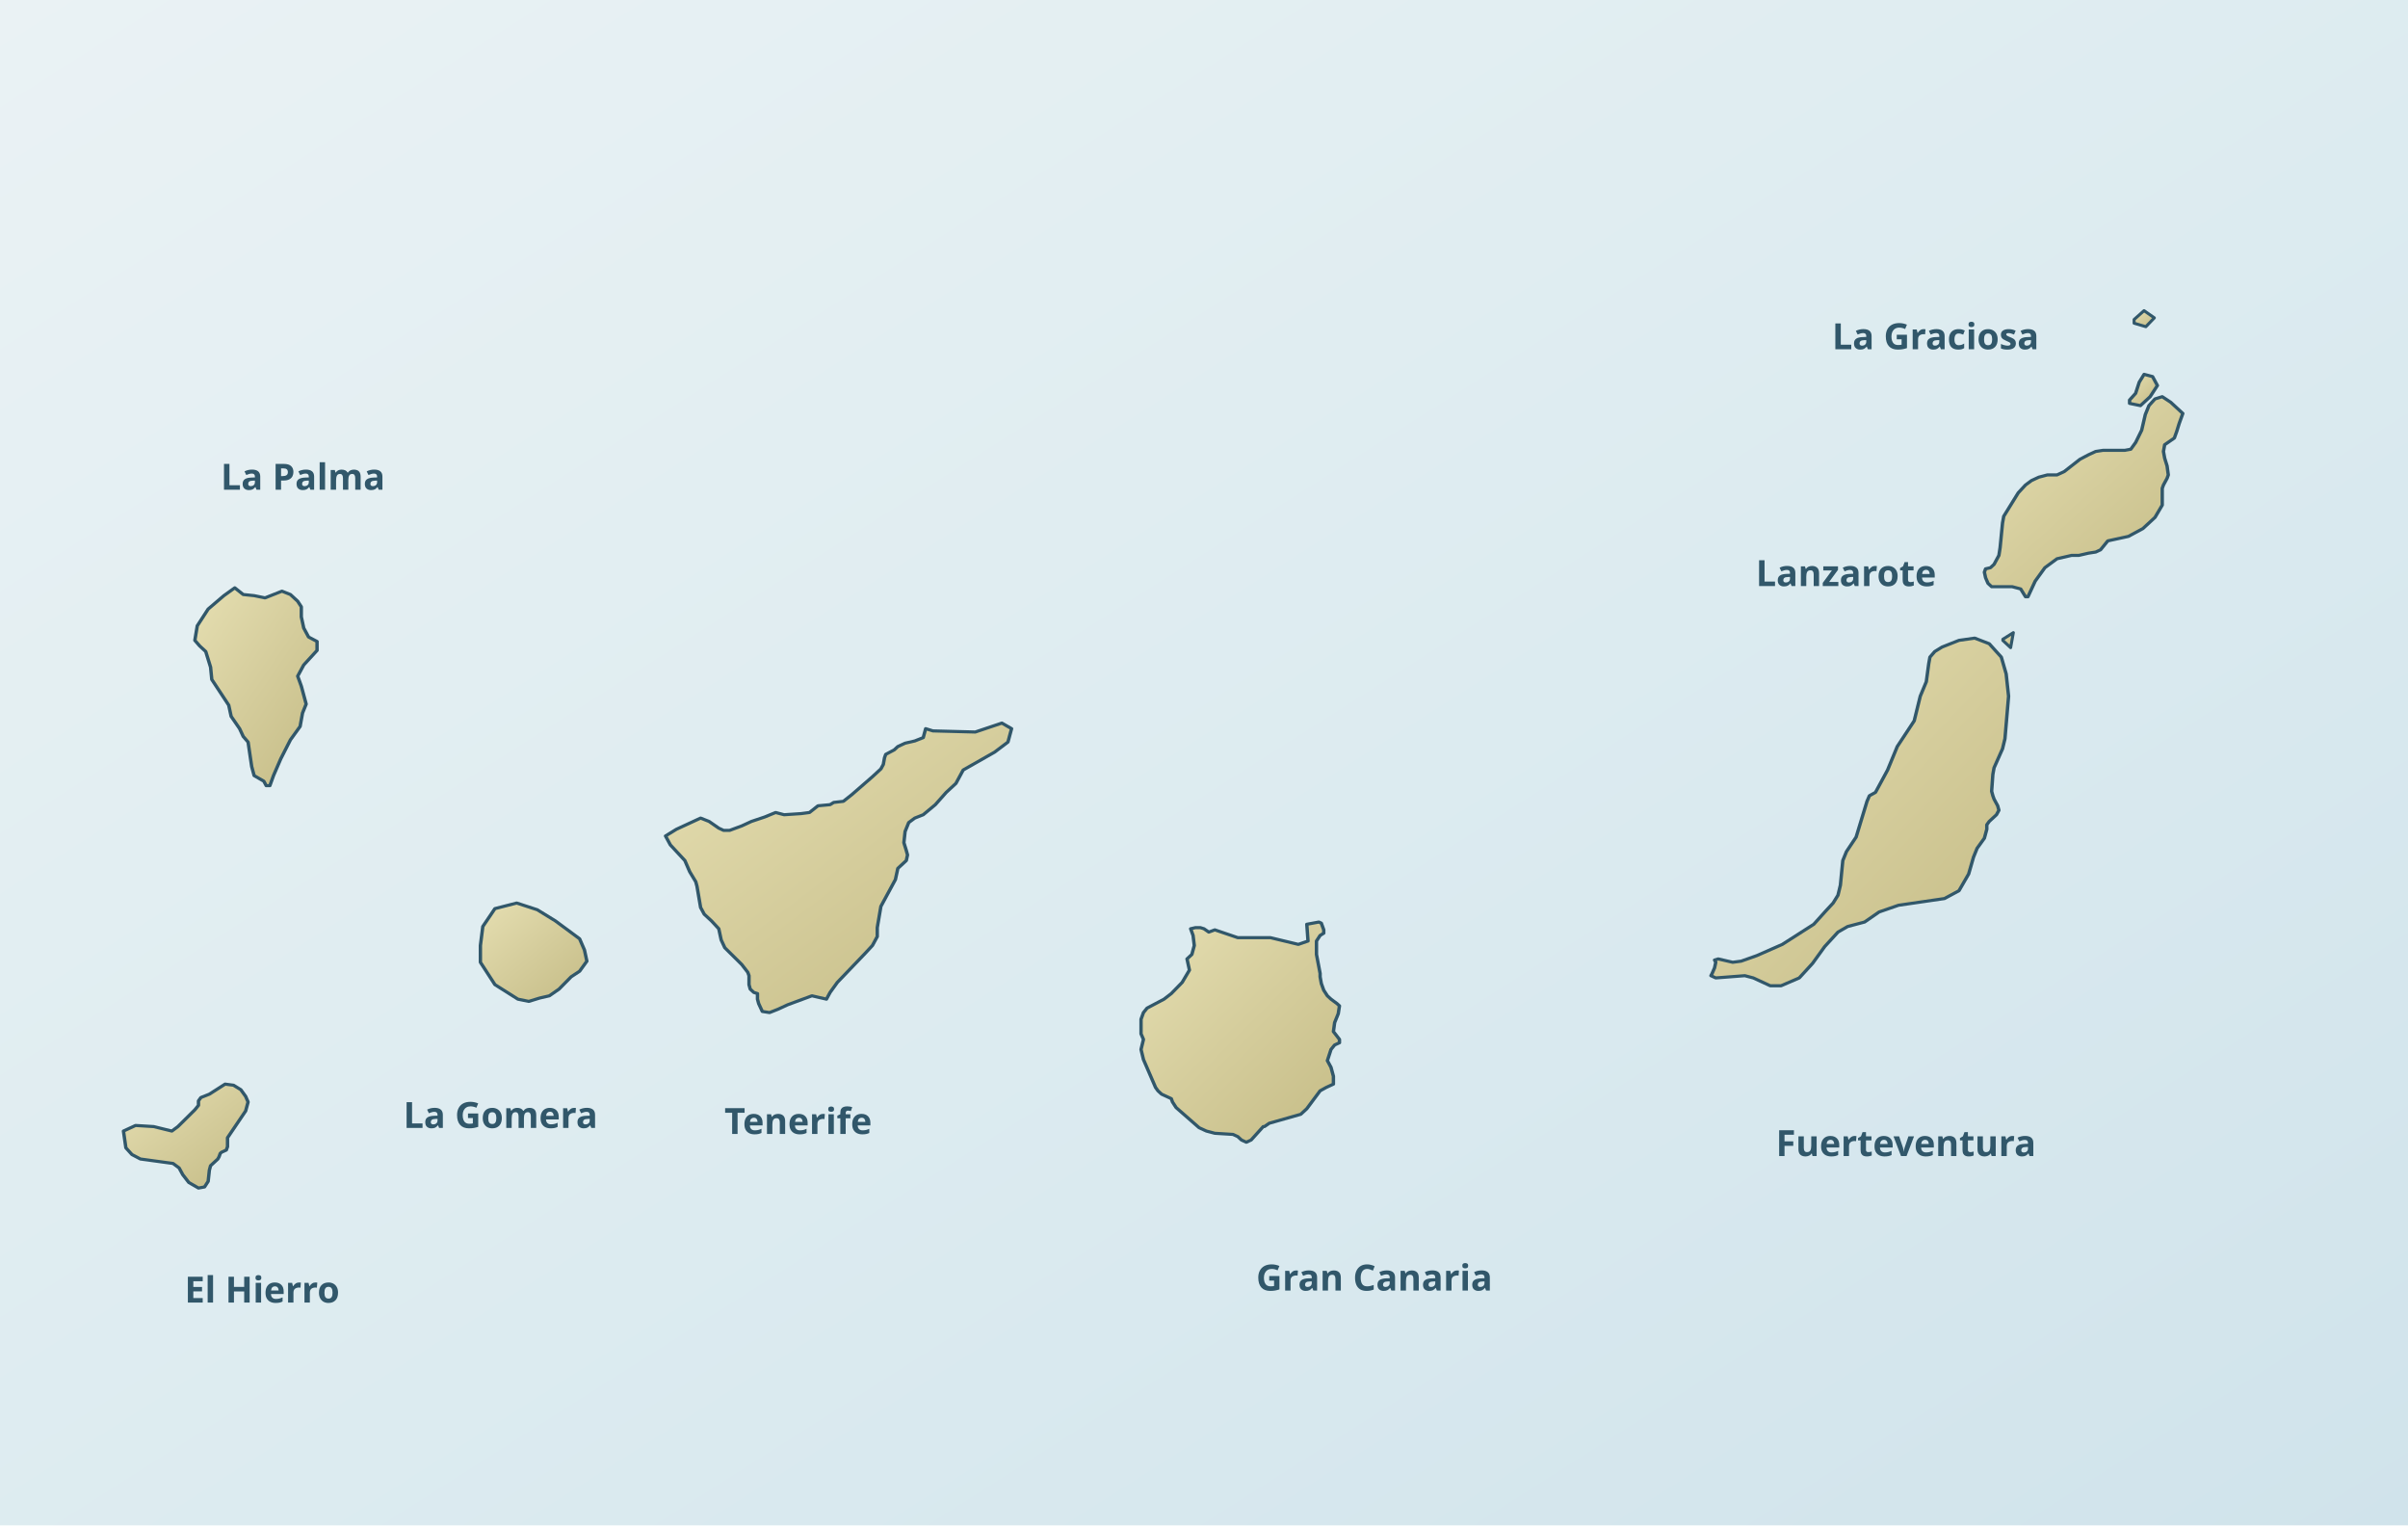
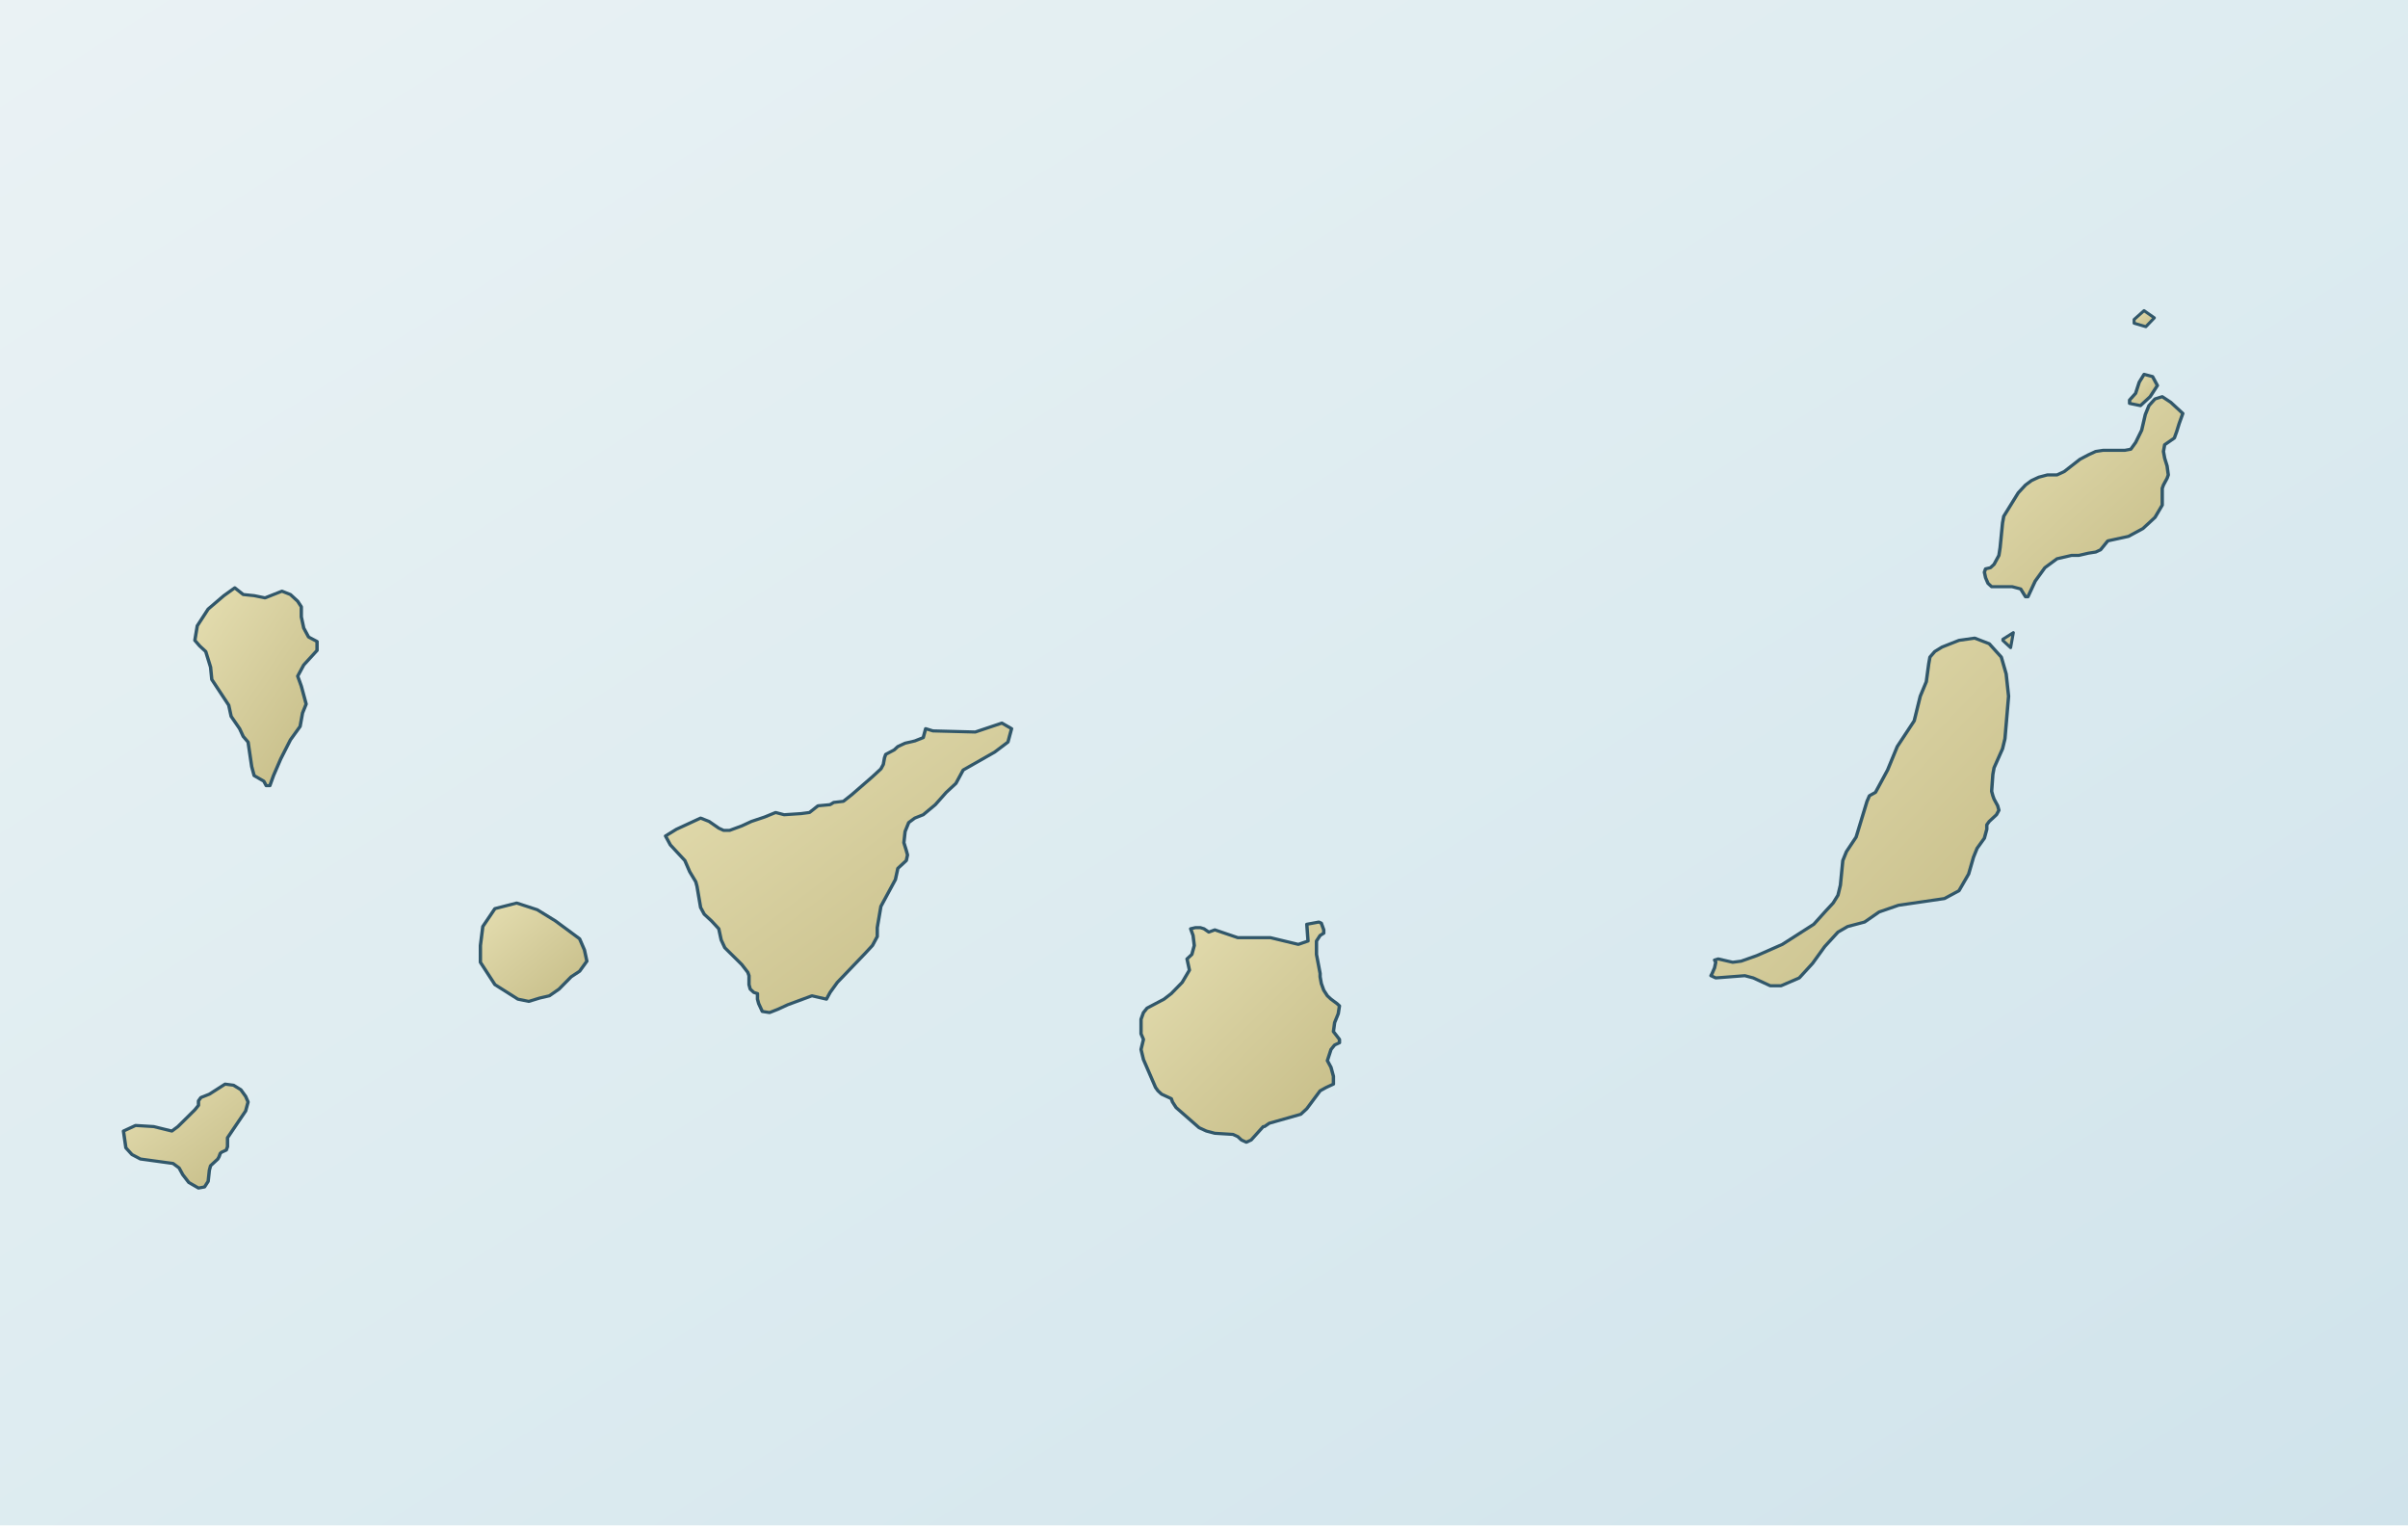
<svg xmlns="http://www.w3.org/2000/svg" viewBox="0 0 1200 760" role="img" aria-label="Canary Islands: geographical map of eight inhabited islands" data-map-style="journey-atlas-map-v3-clean-background" data-map-projection="local-equirectangular-fit-v1">
  <defs>
    <linearGradient id="sea" x1="0" y1="0" x2="1" y2="1">
      <stop offset="0" stop-color="#eaf2f4" />
      <stop offset=".55" stop-color="#dcebf0" />
      <stop offset="1" stop-color="#d0e3eb" />
    </linearGradient>
    <linearGradient id="land" x1=".12" y1=".08" x2=".88" y2=".92">
      <stop offset="0" stop-color="#e2dbad" />
      <stop offset=".52" stop-color="#d4cc9b" />
      <stop offset="1" stop-color="#c8bf8a" />
    </linearGradient>
  </defs>
  <rect width="1200" height="760" fill="url(#sea)" />
  <g id="canary-islands-target-land" transform="translate(-1132.359 -3532.032) scale(6.029714 5.569177)">
    <path id="canary-island-1" d="M 206.4,731.2 L 207.1,731.3 L 207.7,731.7 L 208.1,732.3 L 208.3,732.8 L 208.1,733.6 L 206.6,736.0 L 206.6,736.3 L 206.6,736.6 L 206.6,736.8 L 206.5,737.1 L 206.3,737.2 L 206.1,737.3 L 206.0,737.4 L 205.9,737.7 L 205.8,737.9 L 205.5,738.2 L 205.2,738.5 L 205.1,738.9 L 205.0,739.9 L 204.7,740.4 L 204.2,740.5 L 203.4,740.0 L 202.9,739.3 L 202.6,738.7 L 202.1,738.3 L 199.4,737.9 L 198.7,737.5 L 198.2,736.9 L 198.0,735.4 L 199.0,734.9 L 200.5,735.0 L 202.0,735.4 L 202.5,735.0 L 203.9,733.5 L 204.2,733.1 L 204.2,732.7 L 204.4,732.4 L 205.1,732.1 L 206.4,731.2 Z" fill="url(#land)" fill-rule="evenodd" stroke="#31576a" stroke-width="0.28" stroke-linejoin="round" stroke-linecap="round" />
    <path id="canary-island-2" d="M 297.5,723.3 L 297.8,723.6 L 298.3,724.0 L 298.5,724.2 L 298.4,724.9 L 298.1,725.7 L 298.0,726.5 L 298.5,727.2 L 298.5,727.5 L 298.1,727.7 L 297.8,728.1 L 297.5,729.1 L 297.8,729.7 L 298.0,730.5 L 298.0,731.2 L 297.4,731.5 L 296.9,731.8 L 295.8,733.4 L 295.3,733.9 L 292.7,734.7 L 292.3,735.0 L 292.2,735.0 L 291.2,736.2 L 290.8,736.4 L 290.4,736.2 L 290.1,735.9 L 289.7,735.7 L 288.2,735.6 L 287.5,735.4 L 286.9,735.1 L 285.0,733.3 L 284.7,732.8 L 284.6,732.5 L 283.8,732.1 L 283.5,731.8 L 283.3,731.5 L 282.3,729.0 L 282.1,728.1 L 282.3,727.2 L 282.1,726.7 L 282.1,726.1 L 282.1,725.4 L 282.3,724.8 L 282.6,724.4 L 284.0,723.6 L 284.6,723.1 L 285.5,722.1 L 286.1,721.0 L 285.9,720.0 L 286.3,719.6 L 286.5,718.8 L 286.4,717.9 L 286.2,717.3 L 286.6,717.2 L 287.0,717.2 L 287.3,717.3 L 287.7,717.6 L 288.2,717.4 L 290.1,718.1 L 292.8,718.1 L 295.1,718.7 L 295.9,718.4 L 295.8,716.9 L 296.8,716.7 L 297.0,716.8 L 297.2,717.4 L 297.2,717.7 L 296.9,717.9 L 296.6,718.4 L 296.6,719.6 L 296.9,721.3 L 296.9,721.6 L 297.0,722.2 L 297.2,722.8 L 297.5,723.3 Z" fill="url(#land)" fill-rule="evenodd" stroke="#31576a" stroke-width="0.28" stroke-linejoin="round" stroke-linecap="round" />
    <path id="canary-island-3" d="M 228.7,715.5 L 230.5,715.0 L 232.2,715.6 L 233.7,716.6 L 235.7,718.2 L 236.1,719.2 L 236.3,720.2 L 235.7,721.1 L 235.0,721.6 L 234.0,722.7 L 233.2,723.3 L 232.4,723.5 L 231.5,723.8 L 230.6,723.6 L 228.7,722.3 L 227.5,720.3 L 227.5,718.8 L 227.7,717.1 L 228.7,715.5 Z" fill="url(#land)" fill-rule="evenodd" stroke="#31576a" stroke-width="0.28" stroke-linejoin="round" stroke-linecap="round" />
    <path id="canary-island-4" d="M 260.3,718.0 L 259.9,718.8 L 259.3,719.5 L 257.0,722.1 L 256.4,723.0 L 256.1,723.6 L 254.9,723.3 L 252.9,724.1 L 252.1,724.5 L 251.4,724.8 L 250.8,724.7 L 250.5,724.0 L 250.4,723.6 L 250.4,723.1 L 250.1,723.0 L 249.8,722.7 L 249.7,722.3 L 249.7,721.5 L 249.6,721.2 L 249.1,720.5 L 247.7,719.0 L 247.4,718.3 L 247.2,717.3 L 246.6,716.6 L 246.0,716.0 L 245.7,715.4 L 245.4,713.5 L 245.3,713.1 L 244.8,712.2 L 244.4,711.2 L 243.2,709.8 L 242.8,709.0 L 243.7,708.4 L 245.7,707.4 L 246.4,707.7 L 247.2,708.3 L 247.6,708.5 L 248.1,708.5 L 249.1,708.1 L 249.9,707.7 L 251.0,707.3 L 251.9,706.9 L 252.6,707.1 L 254.0,707.0 L 254.7,706.9 L 255.4,706.3 L 256.4,706.2 L 256.7,706.0 L 257.5,705.9 L 258.2,705.3 L 259.9,703.7 L 260.6,703.0 L 260.8,702.6 L 260.9,702.0 L 261.0,701.7 L 261.7,701.3 L 262.0,701.0 L 262.6,700.7 L 263.4,700.5 L 264.1,700.2 L 264.3,699.4 L 264.9,699.6 L 268.4,699.7 L 270.6,698.9 L 271.4,699.4 L 271.1,700.6 L 270.0,701.5 L 267.4,703.1 L 266.8,704.3 L 266.0,705.1 L 265.1,706.2 L 264.1,707.1 L 263.4,707.4 L 262.9,707.8 L 262.6,708.6 L 262.5,709.6 L 262.7,710.3 L 262.8,710.7 L 262.7,711.2 L 262.4,711.5 L 262.0,711.9 L 261.8,712.9 L 260.6,715.3 L 260.3,717.2 L 260.3,718.0 Z" fill="url(#land)" fill-rule="evenodd" stroke="#31576a" stroke-width="0.28" stroke-linejoin="round" stroke-linecap="round" />
    <path id="canary-island-5" d="M 348.3,692.1 L 349.7,691.5 L 351.0,691.3 L 352.2,691.8 L 353.2,693.0 L 353.6,694.5 L 353.8,696.5 L 353.5,700.3 L 353.3,701.2 L 352.6,702.9 L 352.5,703.5 L 352.4,705.0 L 352.5,705.4 L 352.6,705.7 L 352.9,706.3 L 353.0,706.7 L 352.8,707.1 L 352.2,707.7 L 352.0,708.0 L 352.0,708.4 L 351.9,708.8 L 351.8,709.2 L 351.2,710.1 L 350.9,710.9 L 350.5,712.4 L 349.7,713.9 L 348.5,714.6 L 344.7,715.2 L 343.1,715.8 L 341.9,716.7 L 340.5,717.1 L 339.7,717.6 L 338.6,718.9 L 337.6,720.4 L 336.5,721.7 L 335.0,722.4 L 334.1,722.4 L 332.7,721.7 L 332.0,721.5 L 329.6,721.7 L 329.2,721.5 L 329.3,721.3 L 329.5,720.8 L 329.6,720.3 L 329.5,720.1 L 329.8,720.0 L 331.0,720.3 L 331.7,720.2 L 333.0,719.7 L 335.1,718.7 L 337.7,716.9 L 338.7,715.7 L 339.3,715.0 L 339.7,714.3 L 339.9,713.4 L 340.1,711.2 L 340.4,710.4 L 341.2,709.1 L 342.1,705.9 L 342.3,705.4 L 342.8,705.1 L 343.8,703.1 L 344.6,701.0 L 346.0,698.7 L 346.5,696.5 L 347.0,695.2 L 347.2,693.6 L 347.3,693.0 L 347.7,692.5 L 348.3,692.1 Z" fill="url(#land)" fill-rule="evenodd" stroke="#31576a" stroke-width="0.28" stroke-linejoin="round" stroke-linecap="round" />
    <path id="canary-island-6" d="M 212.7,688.5 L 212.7,689.4 L 212.9,690.4 L 213.3,691.2 L 214.0,691.6 L 214.0,692.4 L 212.9,693.7 L 212.4,694.7 L 212.7,695.6 L 213.1,697.2 L 212.8,698.0 L 212.6,699.2 L 211.8,700.4 L 211.0,702.1 L 210.4,703.6 L 210.1,704.5 L 209.8,704.5 L 209.6,704.1 L 208.8,703.6 L 208.6,702.8 L 208.3,700.6 L 207.9,700.1 L 207.6,699.4 L 206.9,698.3 L 206.7,697.3 L 205.3,695.0 L 205.2,693.9 L 205.0,693.2 L 204.8,692.5 L 204.3,692.0 L 203.9,691.5 L 204.1,690.2 L 205.0,688.7 L 206.3,687.5 L 207.2,686.8 L 207.9,687.4 L 208.8,687.5 L 209.7,687.7 L 211.1,687.1 L 211.8,687.4 L 212.4,688.0 L 212.7,688.5 Z" fill="url(#land)" fill-rule="evenodd" stroke="#31576a" stroke-width="0.28" stroke-linejoin="round" stroke-linecap="round" />
    <path id="canary-island-7" d="M 365.9,669.9 L 366.5,669.7 L 367.2,670.2 L 368.2,671.2 L 367.9,672.1 L 367.7,672.8 L 367.5,673.4 L 366.7,674.0 L 366.6,674.6 L 366.7,675.2 L 366.9,675.9 L 367.0,676.7 L 366.9,677.0 L 366.6,677.6 L 366.5,677.9 L 366.5,678.3 L 366.5,679.0 L 366.5,679.4 L 365.9,680.5 L 364.9,681.5 L 363.7,682.2 L 362.0,682.6 L 361.7,683.0 L 361.4,683.4 L 361.0,683.6 L 360.4,683.7 L 359.6,683.9 L 359.0,683.9 L 357.8,684.2 L 356.8,685.0 L 356.0,686.2 L 355.4,687.6 L 355.2,687.6 L 354.8,686.9 L 354.1,686.7 L 352.4,686.7 L 352.1,686.4 L 351.9,685.9 L 351.8,685.4 L 351.9,685.1 L 352.3,685.0 L 352.6,684.7 L 353.0,683.9 L 353.1,683.2 L 353.3,681.0 L 353.4,680.4 L 354.6,678.3 L 355.2,677.6 L 355.7,677.2 L 356.3,676.9 L 357.0,676.7 L 357.8,676.7 L 358.4,676.4 L 359.7,675.3 L 360.4,674.9 L 361.0,674.6 L 361.6,674.5 L 363.4,674.5 L 363.9,674.4 L 364.3,673.8 L 364.8,672.7 L 365.1,671.3 L 365.4,670.5 L 365.9,669.9 Z" fill="url(#land)" fill-rule="evenodd" stroke="#31576a" stroke-width="0.28" stroke-linejoin="round" stroke-linecap="round" />
    <path id="canary-island-8" d="M 365.7,667.9 L 366.1,668.7 L 365.5,669.7 L 364.7,670.5 L 363.8,670.3 L 363.8,670.0 L 364.3,669.4 L 364.6,668.4 L 365.0,667.7 L 365.7,667.9 Z" fill="url(#land)" fill-rule="evenodd" stroke="#31576a" stroke-width="0.28" stroke-linejoin="round" stroke-linecap="round" />
  </g>
  <g id="verified-small-islets" data-source="GSHHG intermediate resolution, NOAA/NCEI, via Basemap" fill="url(#land)" stroke="#31576a" stroke-width="1.5" stroke-linejoin="round">
    <path id="alegranza-land" d="M 1063.50,161.03 L 1063.51,159.19 L 1068.46,154.78 L 1073.60,158.37 L 1069.36,162.77 L 1063.50,161.03 Z" />
    <path id="lobos-land" d="M 998.10,319.11 L 998.10,318.50 L 1003.33,315.21 L 1001.98,322.70 L 998.10,319.11 Z" />
  </g>
-   <g id="island-labels" font-family="system-ui,sans-serif" font-size="18" fill="#31576a" font-weight="600">
-     <text x="92" y="649">El Hierro</text>
-     <text x="626" y="643">Gran Canaria</text>
-     <text x="201" y="562">La Gomera</text>
-     <text x="361" y="565">Tenerife</text>
-     <text x="885" y="576">Fuerteventura</text>
-     <text x="110" y="244">La Palma</text>
-     <text x="875" y="292">Lanzarote</text>
-     <text x="913" y="174">La Graciosa</text>
-   </g>
  <g id="geographic-anchors" data-source="WGS84" opacity="0">
    <g id="hero-marker" data-latitude="28.22305" data-longitude="-16.63126" data-x="393.241" data-y="448.138" aria-hidden="true" />
    <g id="scene-marker-1" data-latitude="29.00554" data-longitude="-13.75288" data-x="1015.594" data-y="255.622" aria-hidden="true" />
    <g id="scene-marker-2" data-latitude="27.74527" data-longitude="-15.5765" data-x="621.297" data-y="565.687" aria-hidden="true" />
    <g id="scene-marker-3" data-latitude="28.11569" data-longitude="-17.24329" data-x="260.910" data-y="474.552" aria-hidden="true" />
    <g id="scene-marker-4" data-latitude="28.69795" data-longitude="-17.85659" data-x="128.305" data-y="331.298" aria-hidden="true" />
    <g id="scene-marker-5" data-latitude="28.11175" data-longitude="-14.39017" data-x="877.801" data-y="475.522" aria-hidden="true" />
    <g id="scene-marker-6" data-latitude="27.80698" data-longitude="-17.98083" data-x="101.442" data-y="550.504" aria-hidden="true" />
    <g id="scene-marker-7" data-latitude="29.2313" data-longitude="-13.50233" data-x="1069.766" data-y="200.078" aria-hidden="true" />
    <g id="scene-marker-8" data-latitude="28.10051" data-longitude="-15.41557" data-x="656.093" data-y="478.287" aria-hidden="true" />
  </g>
</svg>
